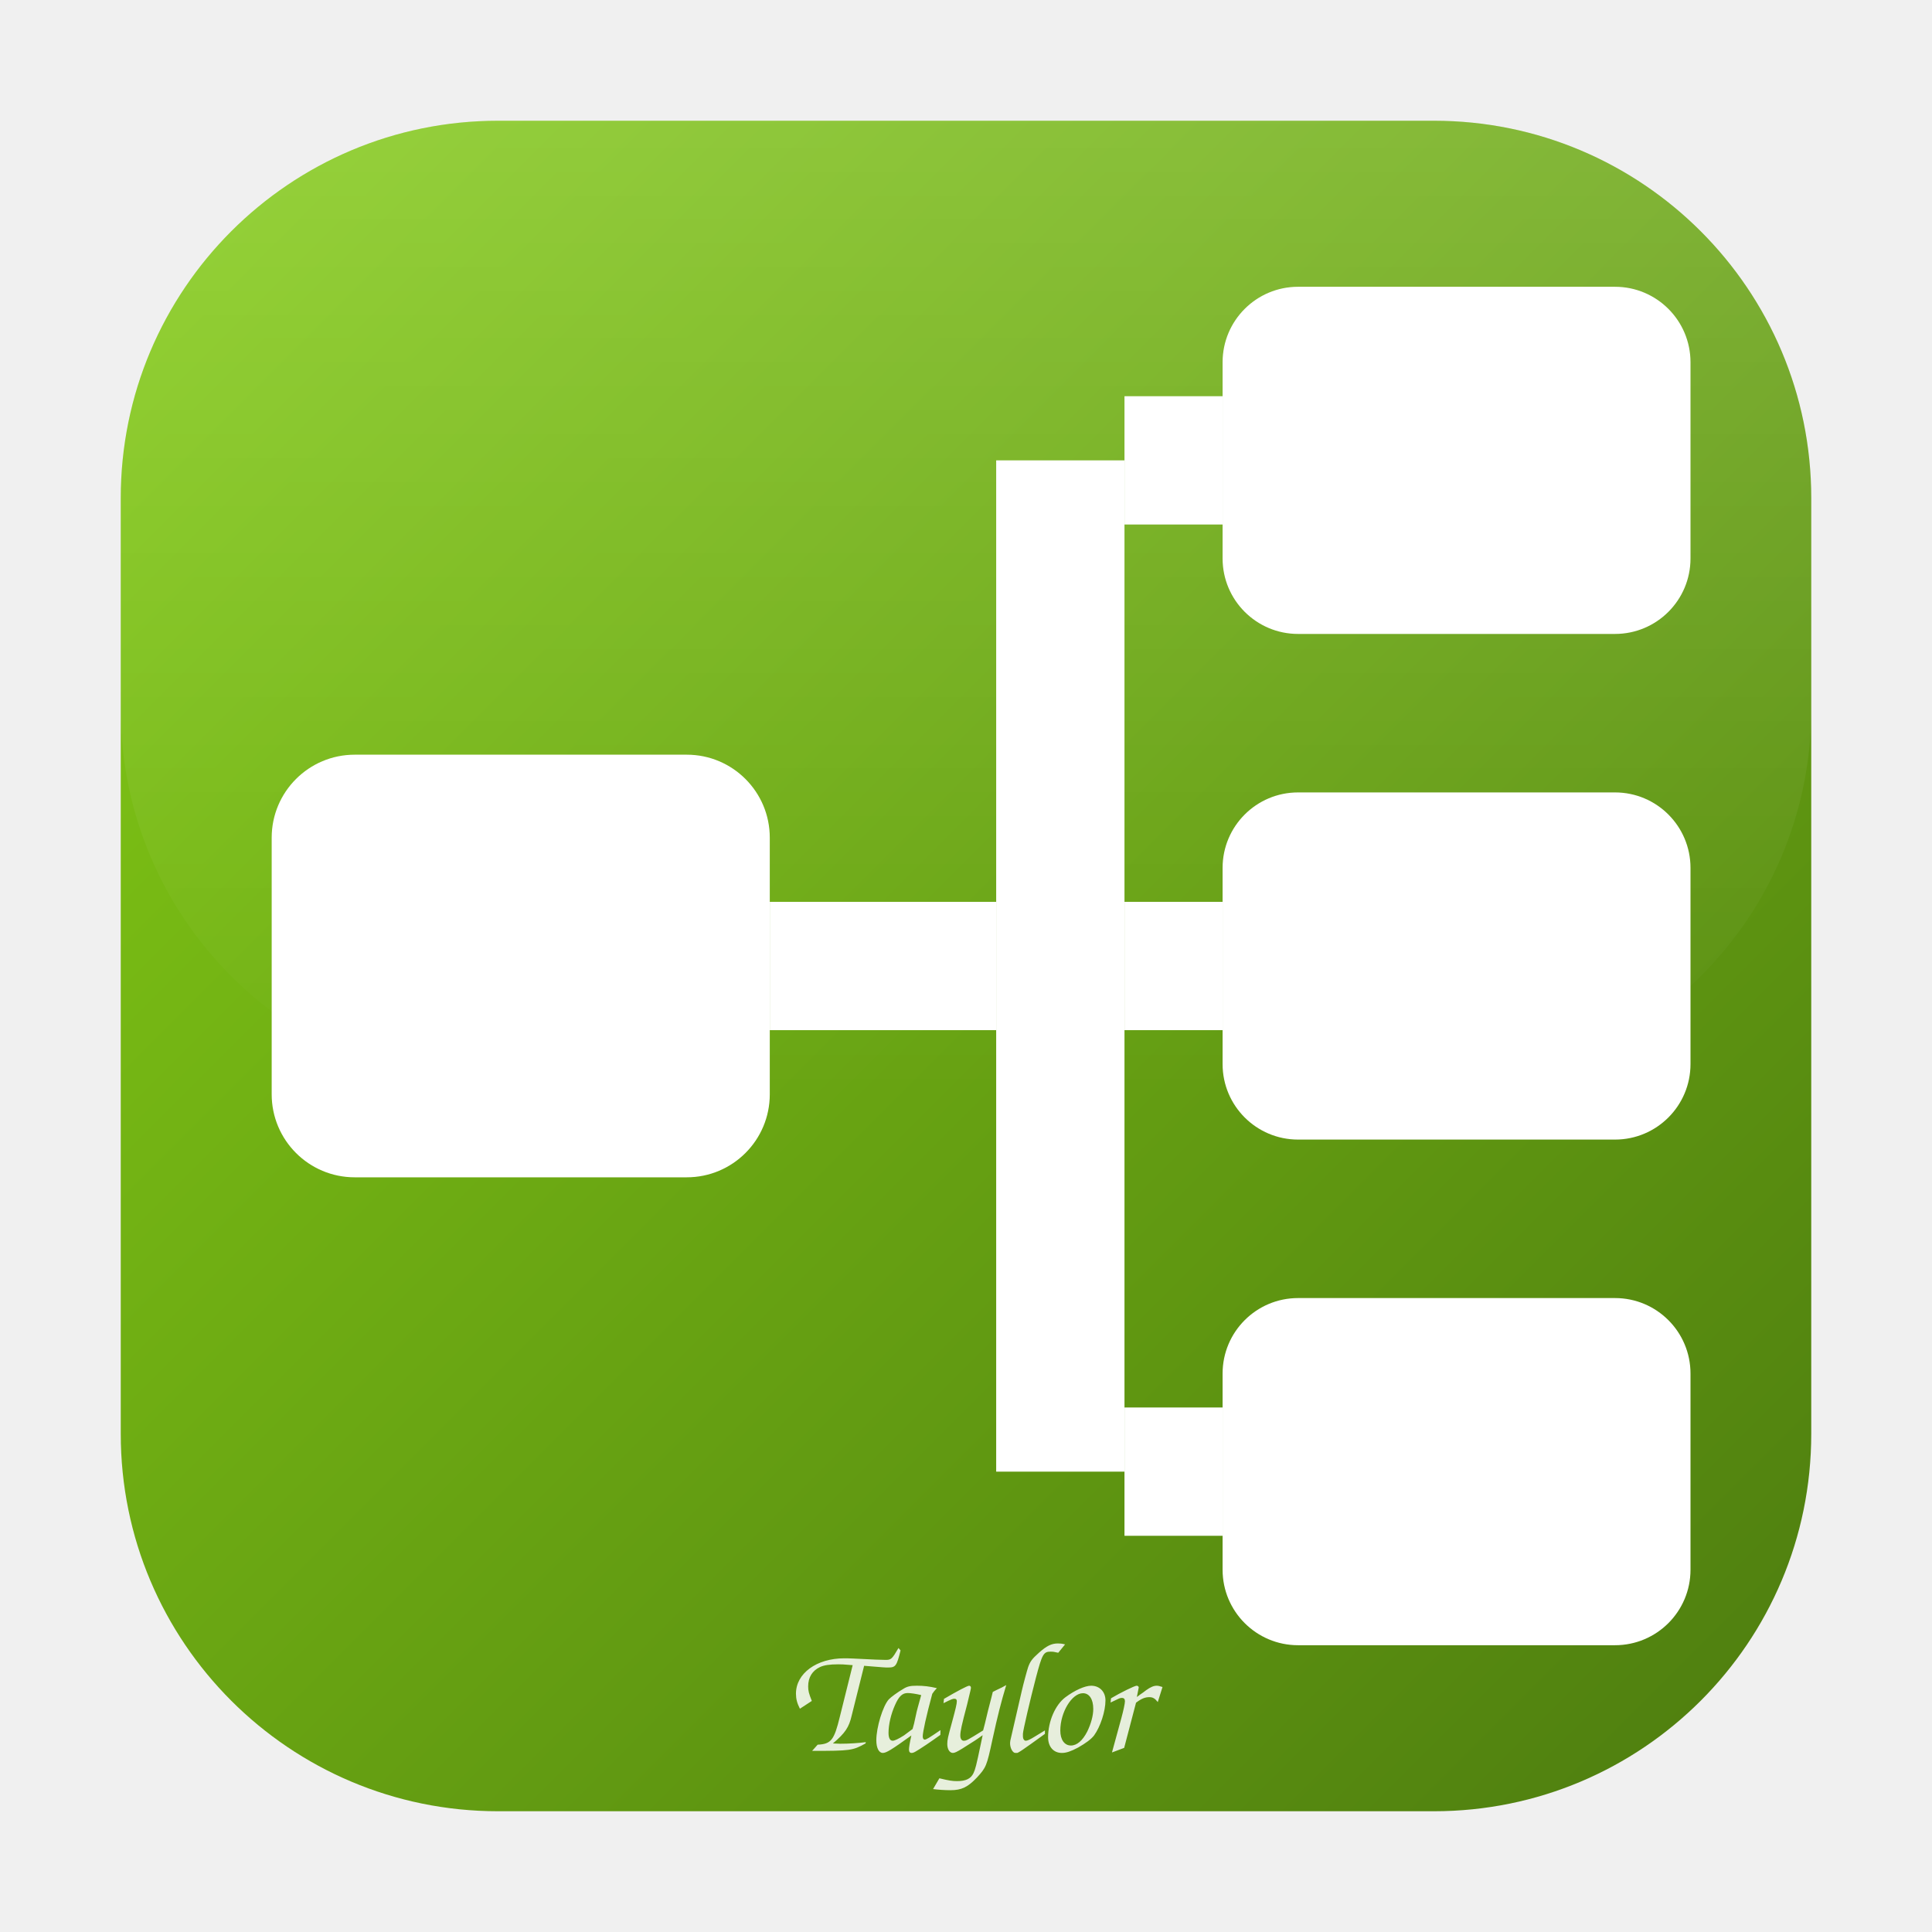
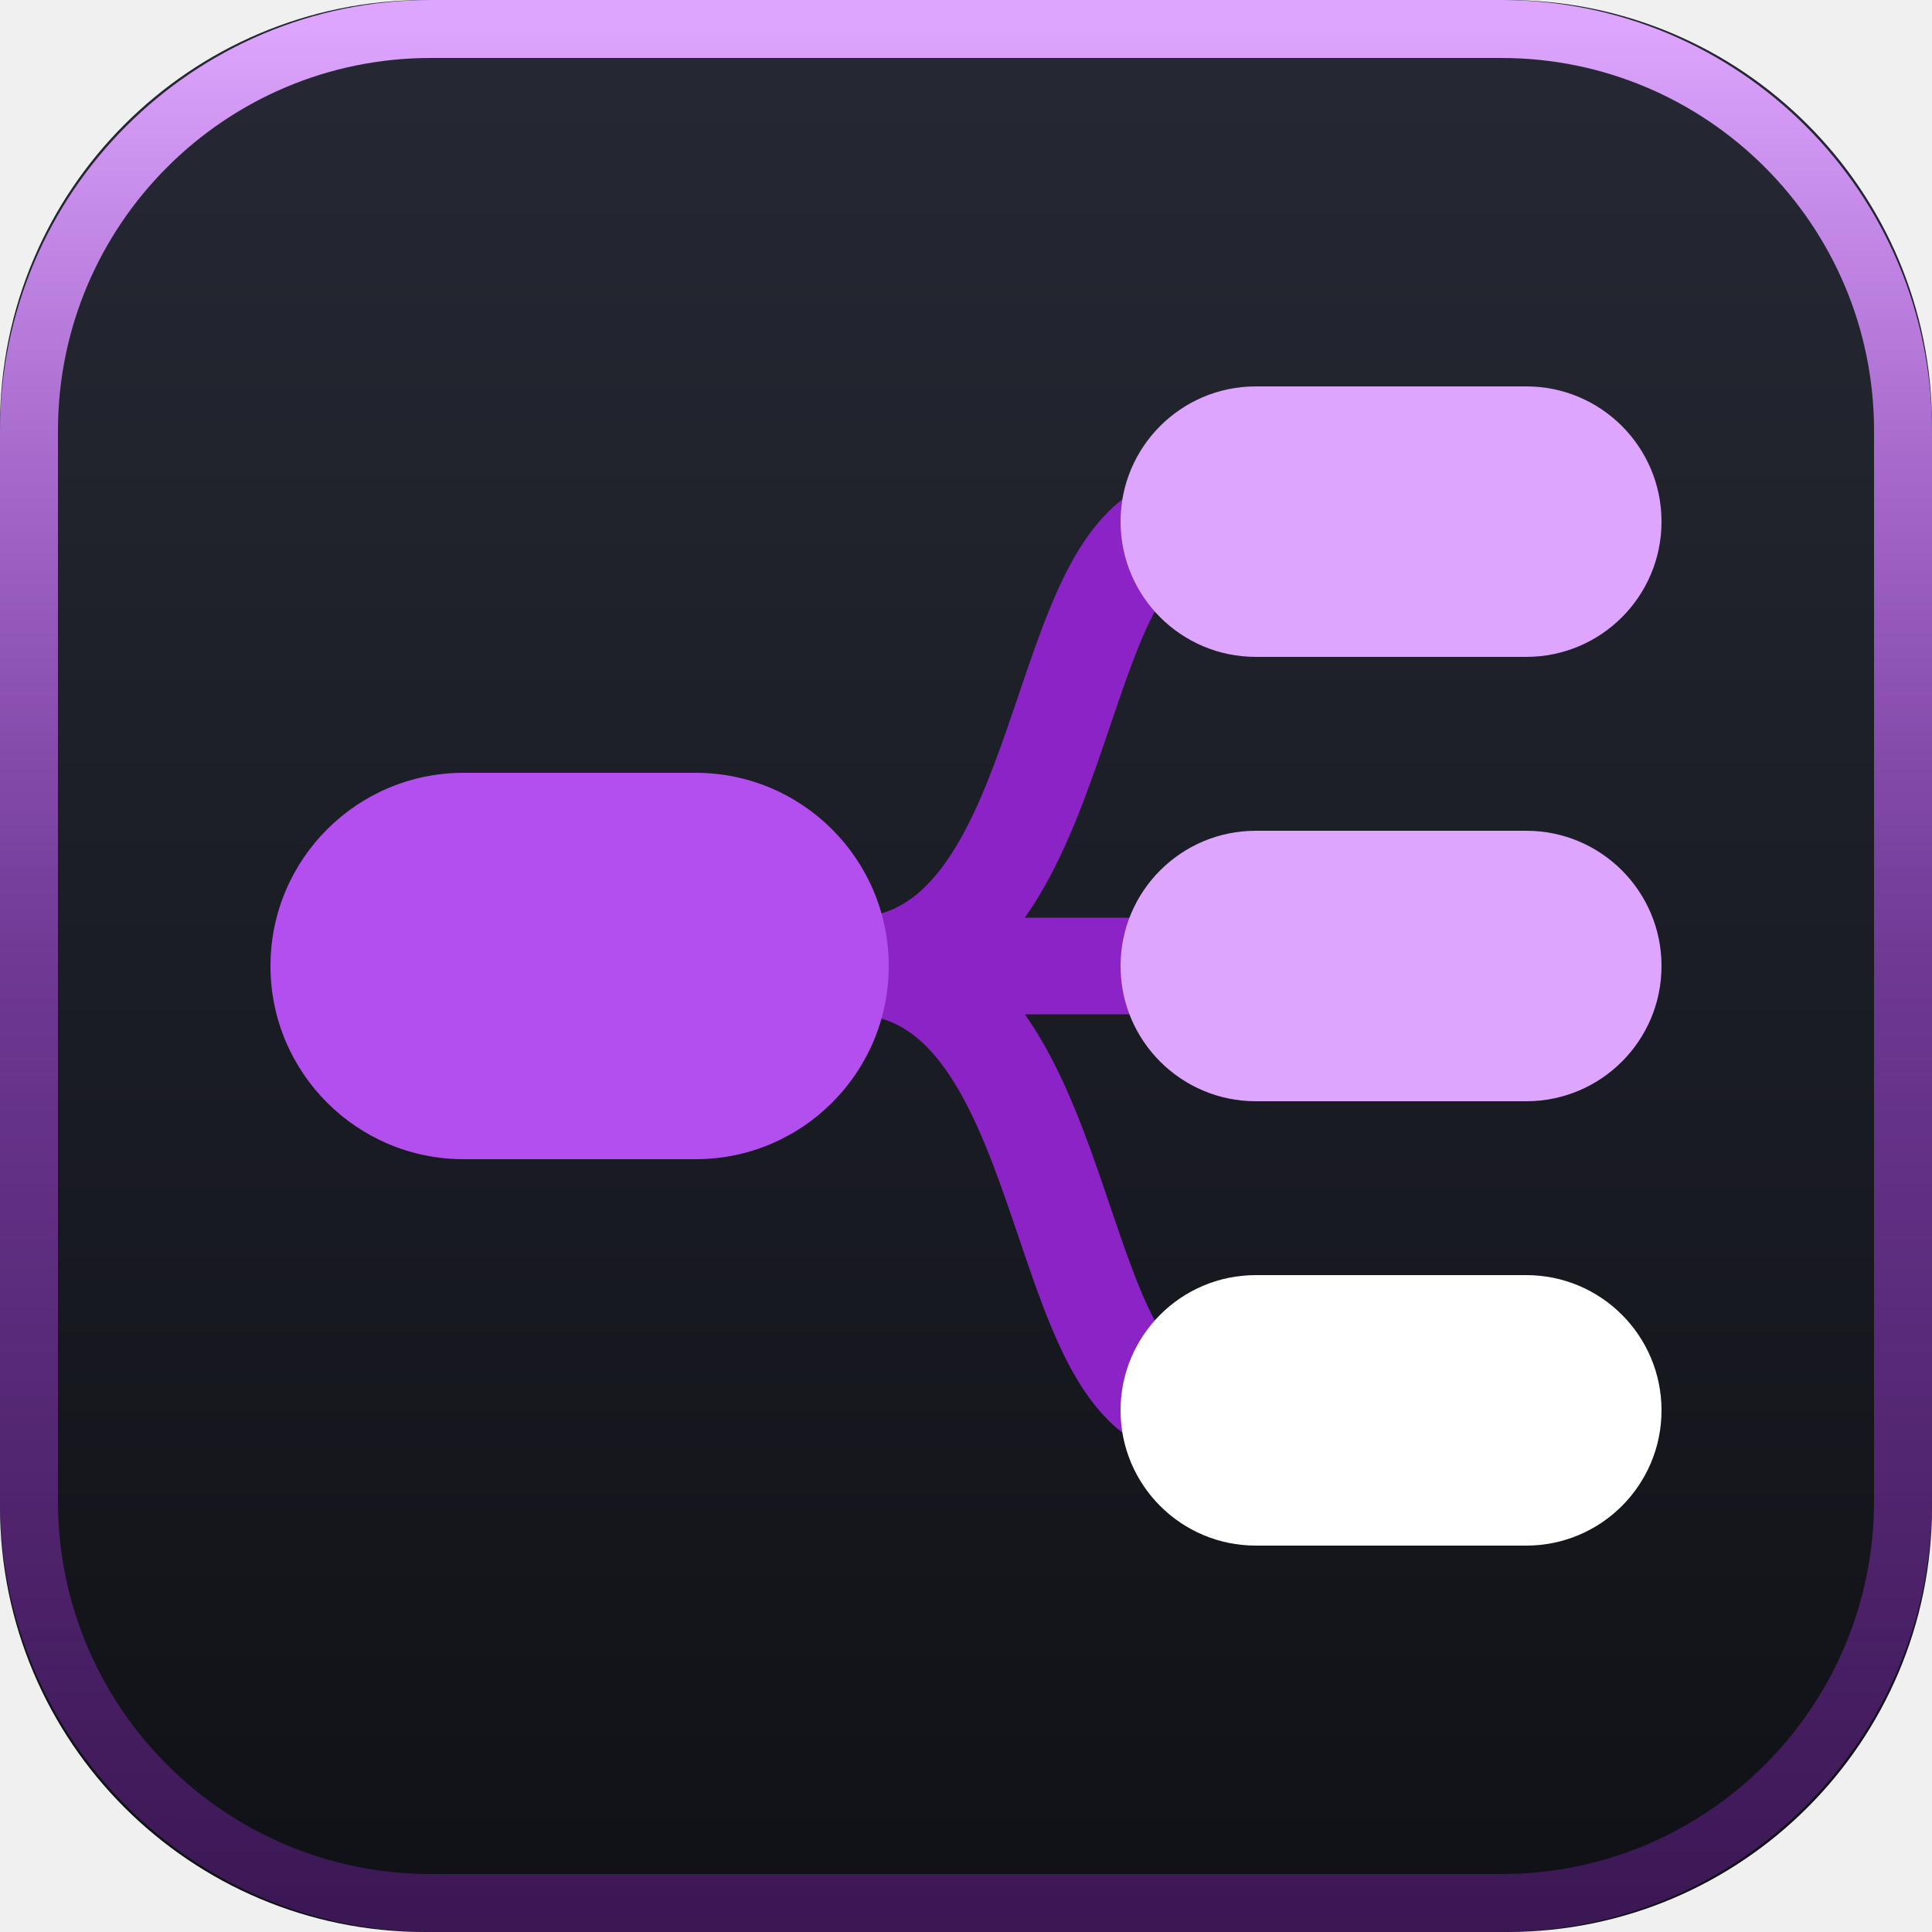
- <svg xmlns="http://www.w3.org/2000/svg" width="512" height="512" viewBox="0 0 512 512">
+ <svg xmlns="http://www.w3.org/2000/svg" viewBox="0 0 100 100" width="1024" height="1024">
  <defs>
-     <linearGradient id="bg" x1="0" y1="0" x2="1" y2="1">
-       <stop offset="0" stop-color="#84cc16" />
-       <stop offset="1" stop-color="#4d7c0f" />
+     <linearGradient id="g" x1="0" y1="0" x2="0" y2="1">
+       <stop offset="0" stop-color="#262934" />
+       <stop offset="1" stop-color="#101116" />
    </linearGradient>
-     <linearGradient id="sheen" x1="0" y1="0" x2="0" y2="1">
-       <stop offset="0" stop-color="#ffffff" stop-opacity="0.16" />
-       <stop offset="1" stop-color="#ffffff" stop-opacity="0" />
+     <linearGradient id="r" x1="0" y1="0" x2="0" y2="1">
+       <stop offset="0" stop-color="hsl(278 95% 82%)" />
+       <stop offset=".5" stop-color="hsl(278 82% 62%)" stop-opacity=".55" />
+       <stop offset="1" stop-color="hsl(278 70% 46%)" stop-opacity=".35" />
    </linearGradient>
  </defs>
-   <rect x="32" y="32" width="448" height="448" rx="100" fill="url(#bg)" />
-   <rect x="32" y="32" width="448" height="256" rx="100" fill="url(#sheen)" />
-   <g fill="#ffffff">
-     <rect x="204" y="239" width="60" height="34" />
-     <rect x="264" y="122" width="34" height="268" />
-     <rect x="298" y="105" width="26" height="34" />
-     <rect x="298" y="239" width="26" height="34" />
-     <rect x="298" y="373" width="26" height="34" />
-     <rect x="72" y="200" width="132" height="112" rx="22" />
-     <rect x="324" y="76" width="124" height="92" rx="20" />
-     <rect x="324" y="210" width="124" height="92" rx="20" />
-     <rect x="324" y="344" width="124" height="92" rx="20" />
-   </g>
-   <text x="256" y="464" font-family="Segoe Script, cursive" font-size="42" fill="#ffffff" opacity="0.85" text-anchor="middle">Taylor</text>
+   <rect width="100" height="100" rx="22" fill="url(#g)" />
+   <rect x="1.5" y="1.5" width="97" height="97" rx="20.8" fill="none" stroke="url(#r)" stroke-width="3" />
+   <path d="M44 50C56 50 54 27 62 27M44 50H62M44 50C56 50 54 73 62 73" fill="none" stroke="hsl(278 70% 46%)" stroke-width="5" stroke-linecap="round" />
+   <rect x="14" y="40" width="32" height="20" rx="10" fill="hsl(278 82% 62%)" />
+   <rect x="58" y="20" width="28" height="14" rx="7" fill="hsl(278 95% 82%)" />
+   <rect x="58" y="43" width="28" height="14" rx="7" fill="hsl(278 95% 82%)" />
+   <rect x="58" y="66" width="28" height="14" rx="7" fill="#ffffff" />
</svg>
